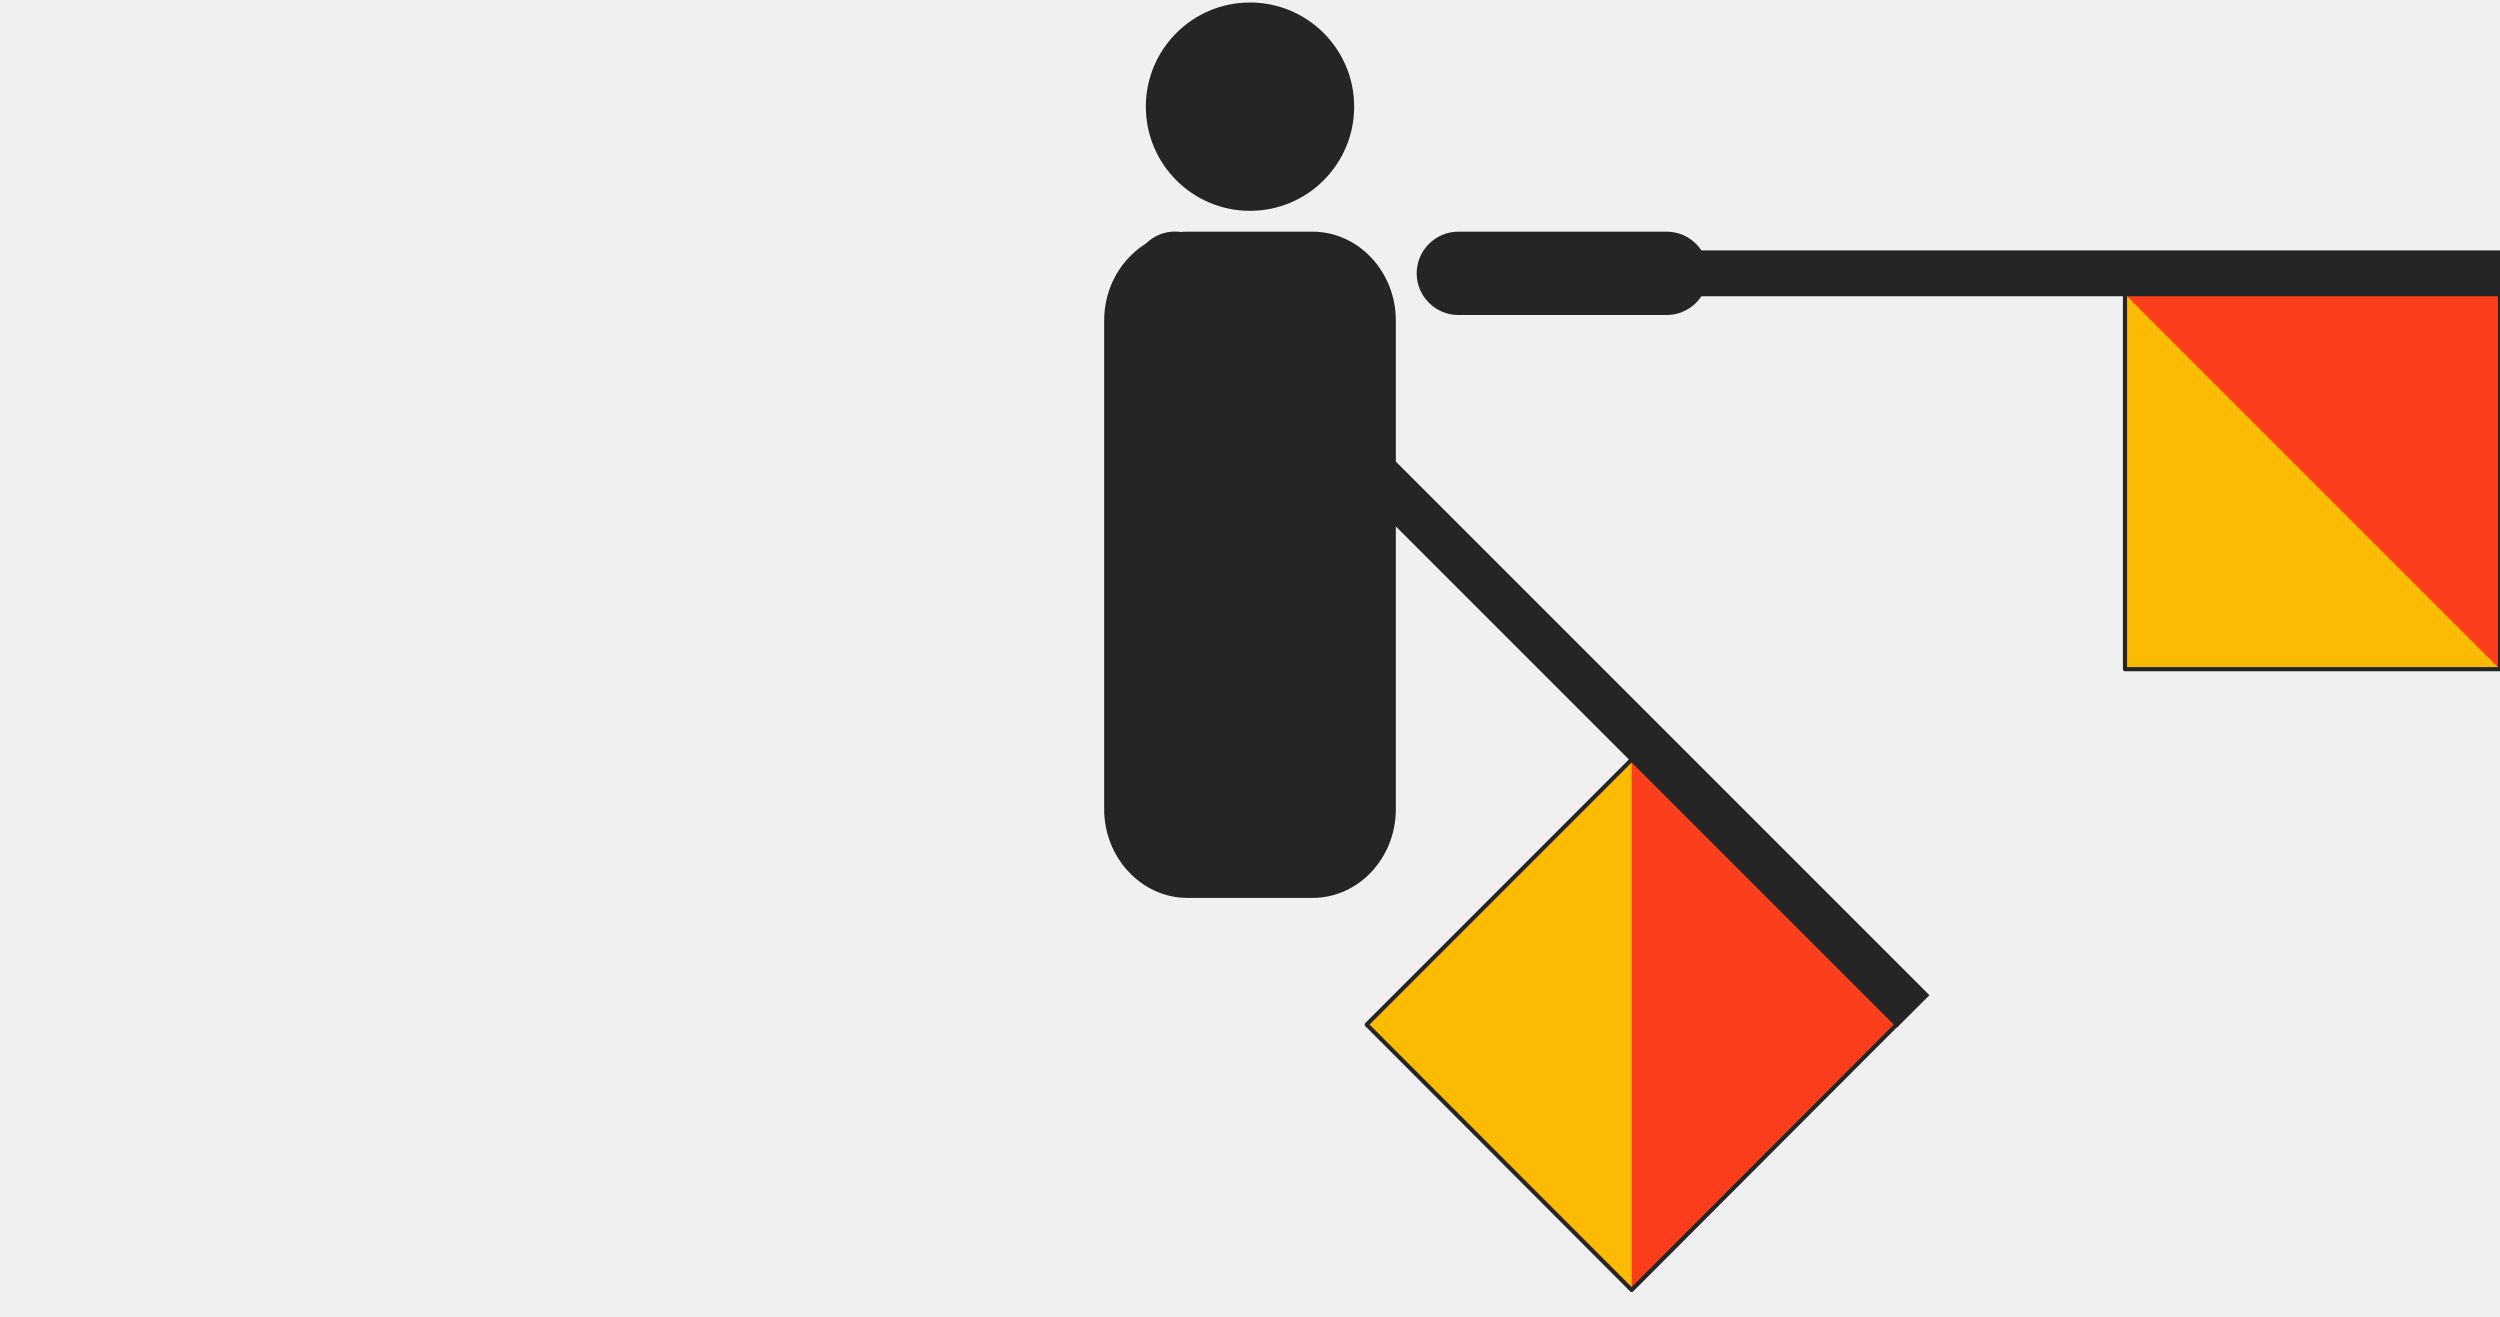
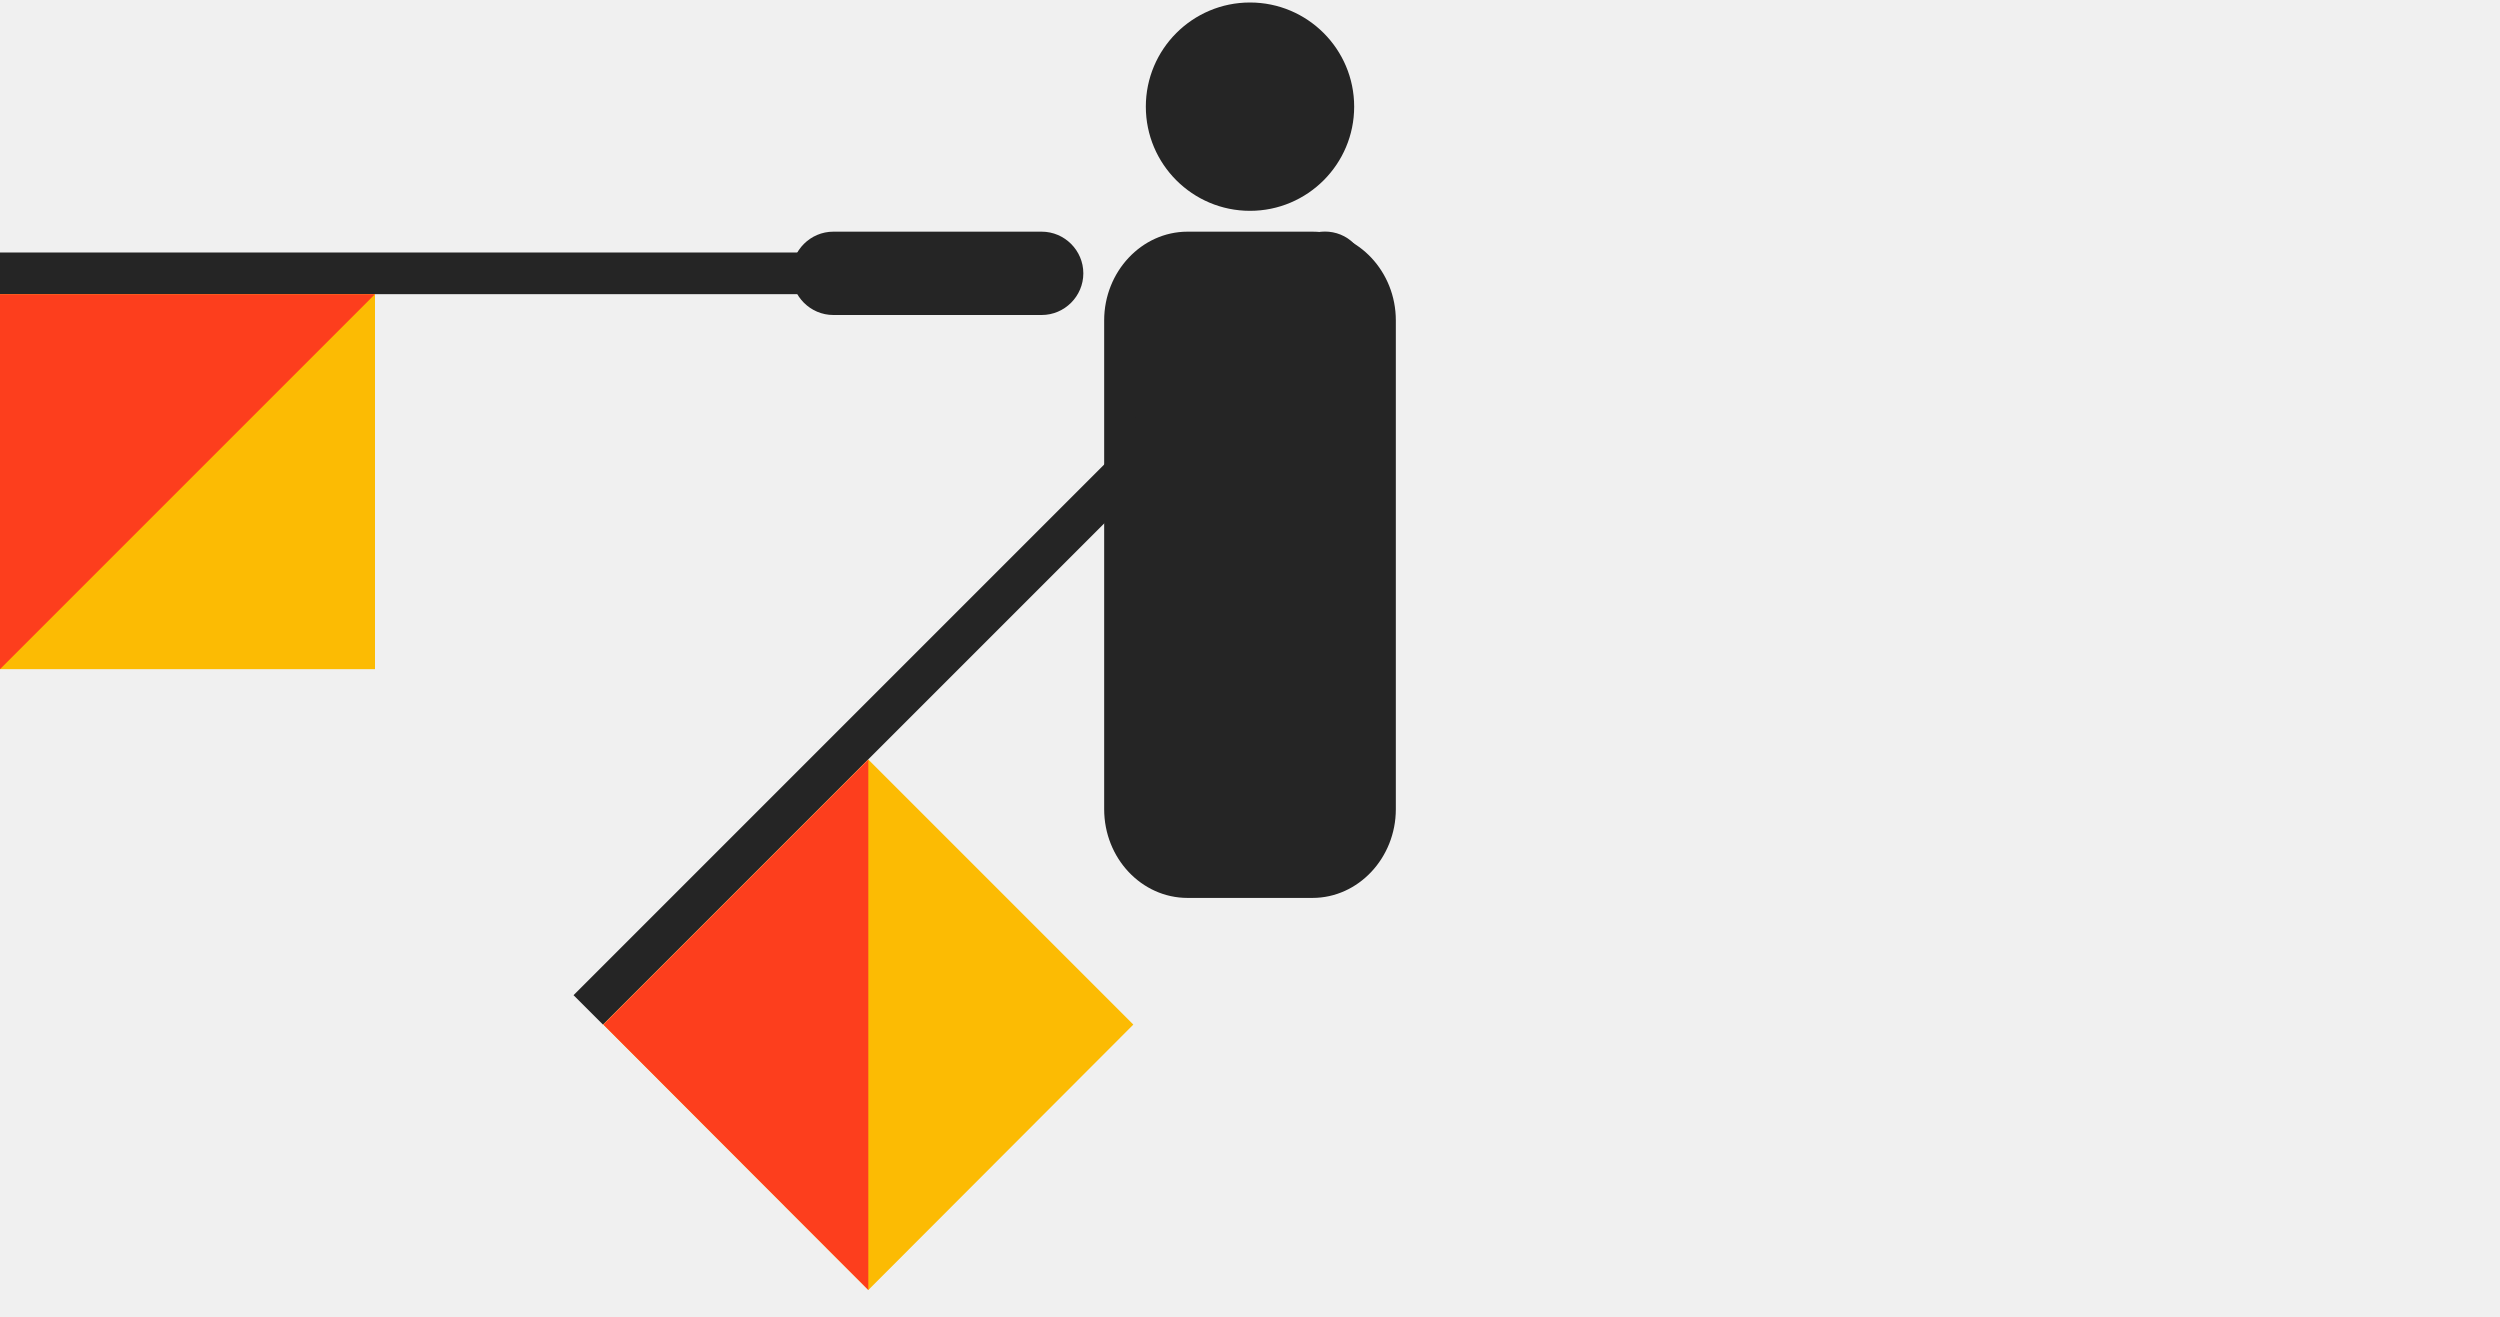
<svg xmlns="http://www.w3.org/2000/svg" width="600" height="316" viewBox="0 0 600 316" fill="none">
  <g clip-path="url(#clip0)">
-     <path fill-rule="evenodd" clip-rule="evenodd" d="M325 25.6C325 39.4 313.8 50.6 300 50.6C286.2 50.6 275 39.4 275 25.6C275 11.8 286.2 0.6 300 0.6C313.8 0.6 325 11.8 325 25.6Z" fill="#252525" />
-     <path fill-rule="evenodd" clip-rule="evenodd" d="M285 55.6H315C326 55.6 335 65.2 335 76.9V194.2C335 206 326 215.5 315 215.5H285C274 215.5 265 205.9 265 194.2V76.9C265 65.2 274 55.6 285 55.6Z" fill="#252525" />
-     <path fill-rule="evenodd" clip-rule="evenodd" d="M350 55.6H400C405.5 55.6 410 60.1 410 65.6C410 71.1 405.5 75.6 400 75.6H350C344.5 75.6 340 71.1 340 65.6C340 60.1 344.5 55.6 350 55.6Z" fill="#252525" />
-     <path d="M600 60.6H400V70.6H600V60.6Z" fill="#252525" stroke="#252525" />
-     <path fill-rule="evenodd" clip-rule="evenodd" d="M510 160.6V70.6H600V160.6H510Z" fill="#FCBB03" />
-     <path fill-rule="evenodd" clip-rule="evenodd" d="M510 70.6H600V160.6L510 70.6Z" fill="#FD3E1D" />
-     <path fill-rule="evenodd" clip-rule="evenodd" d="M510 160.6V70.6H600V160.6H510Z" stroke="#252525" stroke-linejoin="round" />
-     <path fill-rule="evenodd" clip-rule="evenodd" d="M289.1 58.5L324.5 93.9C328.4 97.8 328.4 104.1 324.5 108C320.6 111.9 314.3 111.9 310.4 108L275 72.6C271.1 68.7 271.1 62.4 275 58.5C278.8 54.6 285.2 54.6 289.1 58.5Z" fill="#252525" />
-     <path d="M320.936 97.422L313.865 104.493L455.285 245.913L462.356 238.842L320.936 97.422Z" fill="#252525" stroke="#252525" />
-     <path fill-rule="evenodd" clip-rule="evenodd" d="M328 245.9L391.6 182.3L455.2 245.9L391.6 309.6L328 245.9Z" fill="#FCBB03" />
-     <path fill-rule="evenodd" clip-rule="evenodd" d="M391.6 182.3L455.2 245.9L391.6 309.6V182.3Z" fill="#FD3E1D" />
-     <path fill-rule="evenodd" clip-rule="evenodd" d="M328 245.9L391.6 182.3L455.2 245.9L391.6 309.6L328 245.9Z" stroke="#252525" stroke-linejoin="round" />
+     <path fill-rule="evenodd" clip-rule="evenodd" d="M275 25.6C275 39.4 286.2 50.6 300 50.6C313.8 50.6 325 39.4 325 25.6C325 11.8 313.8 0.6 300 0.6C286.2 0.6 275 11.8 275 25.6Z" fill="#252525" />
+     <path fill-rule="evenodd" clip-rule="evenodd" d="M315 55.6H285C274 55.6 265 65.2 265 76.9V194.2C265 206 274 215.5 285 215.5H315C326 215.5 335 205.9 335 194.2V76.9C335 65.2 326 55.6 315 55.6Z" fill="#252525" />
+     <path fill-rule="evenodd" clip-rule="evenodd" d="M250 55.6H200C194.5 55.6 190 60.1 190 65.6C190 71.1 194.5 75.6 200 75.6H250C255.5 75.6 260 71.1 260 65.6C260 60.1 255.5 55.6 250 55.6Z" fill="#252525" />
+     <path d="M0 60.6H200V70.6H0V60.6Z" fill="#252525" />
+     <path fill-rule="evenodd" clip-rule="evenodd" d="M90 160.6V70.6H0V160.6H90Z" fill="#FCBB03" />
+     <path fill-rule="evenodd" clip-rule="evenodd" d="M90 70.6H0V160.6L90 70.6Z" fill="#FD3E1D" />
+     <path fill-rule="evenodd" clip-rule="evenodd" d="M310.901 58.5L275.501 93.9C271.601 97.8 271.601 104.1 275.501 108C279.401 111.9 285.701 111.9 289.601 108L325.001 72.6C328.901 68.7 328.901 62.4 325.001 58.5C321.201 54.6 314.801 54.6 310.901 58.5Z" fill="#252525" />
+     <path d="M279.066 97.422L286.137 104.493L144.717 245.913L137.646 238.842L279.066 97.422Z" fill="#252525" />
+     <path fill-rule="evenodd" clip-rule="evenodd" d="M272 245.9L208.4 182.3L144.8 245.9L208.4 309.6L272 245.9Z" fill="#FCBB03" />
+     <path fill-rule="evenodd" clip-rule="evenodd" d="M208.4 182.3L144.8 245.9L208.4 309.6V182.3Z" fill="#FD3E1D" />
  </g>
  <defs>
    <clipPath id="clip0">
-       <rect y="0.6" width="600" height="315" fill="white" />
+       <rect width="600" height="315" transform="matrix(-1 0 0 1 600 0.599609)" fill="white" />
    </clipPath>
  </defs>
</svg>
